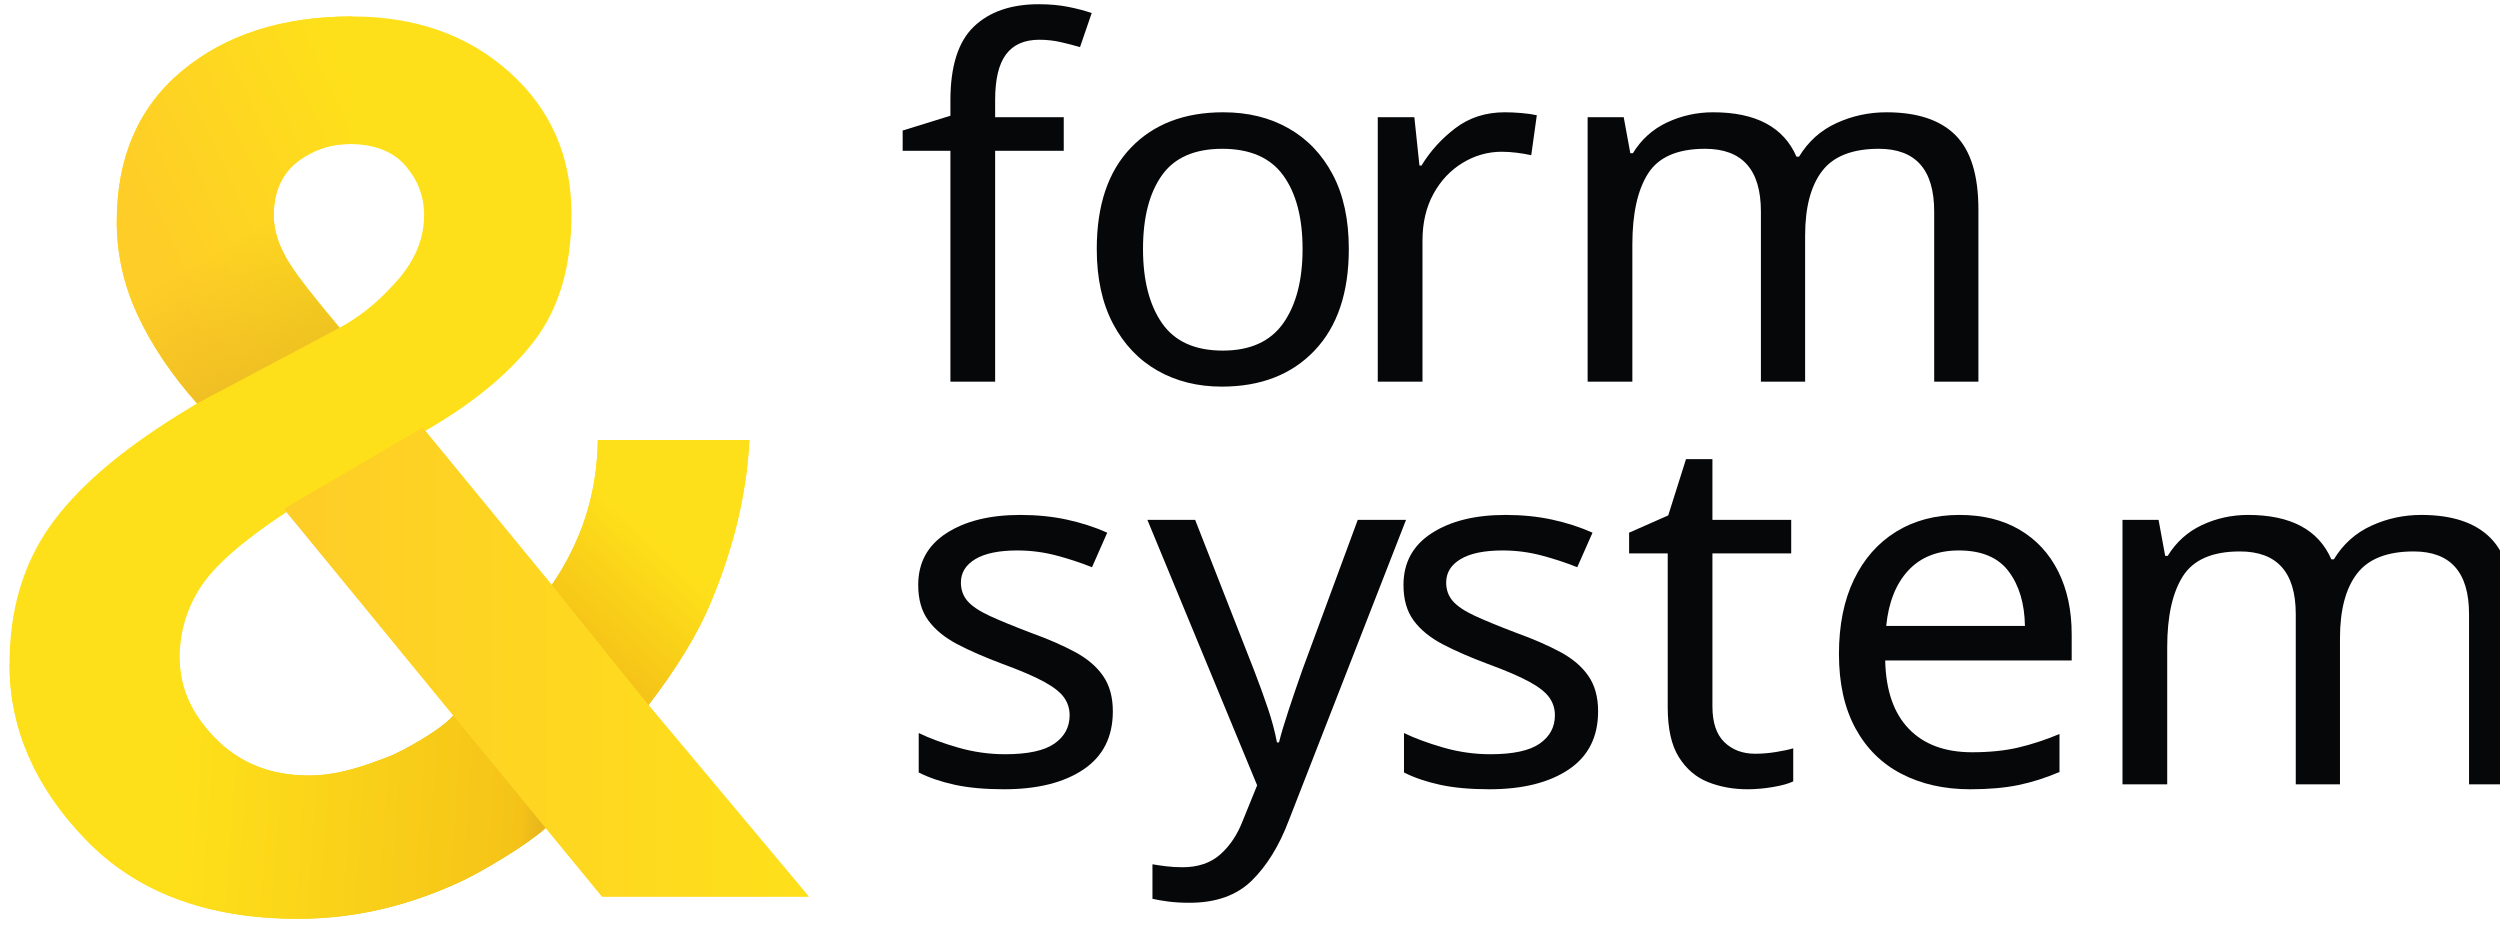
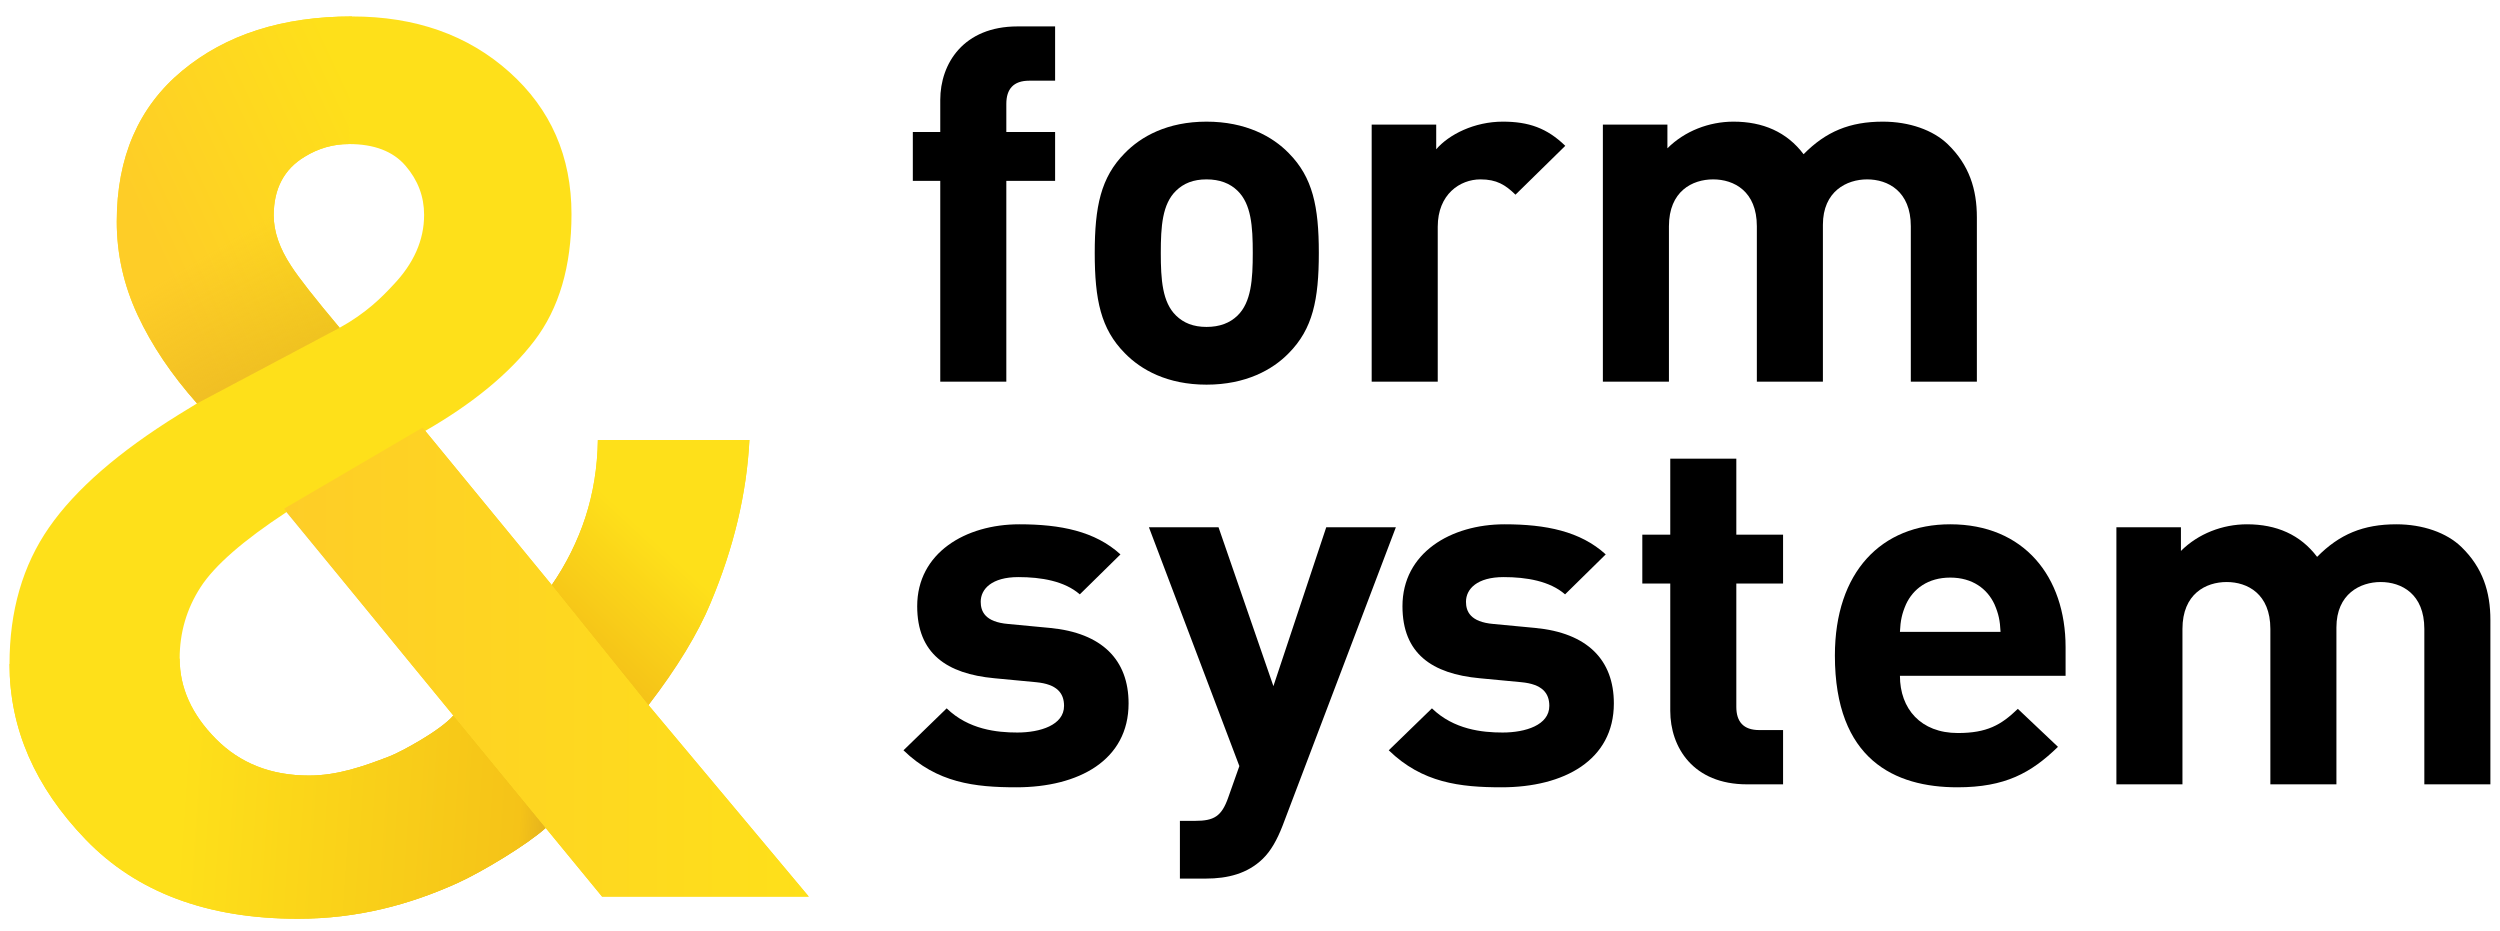
<svg xmlns="http://www.w3.org/2000/svg" version="1.1" id="formandsystem-font" x="0px" y="0px" width="1823.999px" height="679.182px" viewBox="0 0 1823.999 679.182" enable-background="new 0 0 1823.999 679.182" xml:space="preserve">
-   <path id="_x26_" fill="#FEE01A" d="M473.106,514.407l-0.19-0.235c20.439-26.703,36.376-52.154,45.527-74.302  c16.857-40.045,26.303-79.652,28.345-118.823H436.197c-0.301,19.814-3.327,38.611-9.077,56.383  c-5.423,16.756-14.543,34.791-24.47,49.494l-0.091-0.113l-92.294-112.439c34.924-20.121,61.432-41.987,79.508-65.6  c18.127-23.673,27.19-54.511,27.19-92.513c0-42.094-15.115-76.661-45.344-103.702c-30.23-27.034-68.492-40.556-114.793-40.556  c-50.727,0-92.015,13.209-123.864,39.614c-31.856,26.413-47.777,63.11-47.777,110.087c0,23.639,5.096,46.404,15.3,68.286  c10.197,21.885,24.622,43.331,43.275,64.34l-13.551,8.306c-43.713,27.109-75.186,54.504-94.419,82.193  c-19.234,27.689-28.85,60.917-28.85,99.678l0.383-0.012l-0.381,0.012c0,46.929,18.557,89.631,55.672,128.098  c37.115,38.474,88.661,57.707,154.646,57.707c43.89,0,81.772-10.412,116.208-25.927c18.006-8.113,51.242-28.194,64.654-40.333  l41.136,50.087h150.807L473.106,514.407z M222.381,114.308c9.972-6.134,20.701-9.2,32.191-9.2c18.434,0,32.182,5.259,41.253,15.771  c9.071,10.511,13.605,22.484,13.605,35.913c0,18.4-7.56,35.489-22.668,51.253c-7.861,8.469-19.395,20.302-38.994,31.097  c-18.14-21.61-29.922-36.644-35.359-45.113c-8.469-12.846-12.697-25.114-12.697-36.794  C199.712,137.673,207.265,123.365,222.381,114.308z M284.317,551.788c-19.376,7.483-38.18,14.05-58.936,14.05  c-27.58,0-50.188-8.899-67.829-26.699c-17.649-17.799-26.467-37.347-26.467-58.65l-0.002,0c0.002-18.963,5.084-36.332,15.258-52.086  c10.177-15.756,31.036-33.993,62.592-54.716l0.29-0.17l121.576,148.557C320.859,533.476,291.989,548.824,284.317,551.788z" />
+   <path id="_x26_" fill="#FEE01A" d="M473.106,514.407l-0.19-0.235c20.439-26.703,36.376-52.154,45.527-74.302  c16.857-40.045,26.303-79.652,28.345-118.823H436.197c-0.301,19.814-3.327,38.611-9.077,56.383  c-5.423,16.756-14.543,34.791-24.47,49.494l-0.091-0.113l-92.294-112.439c34.924-20.121,61.432-41.987,79.508-65.6  c18.127-23.673,27.19-54.511,27.19-92.513c0-42.094-15.115-76.661-45.344-103.702c-30.23-27.034-68.492-40.556-114.793-40.556  c-50.727,0-92.015,13.209-123.864,39.614c-31.856,26.413-47.777,63.11-47.777,110.087c0,23.639,5.096,46.404,15.3,68.286  c10.197,21.885,24.622,43.331,43.275,64.34l-13.551,8.306c-43.713,27.109-75.186,54.504-94.419,82.193  c-19.234,27.689-28.85,60.917-28.85,99.678l0.383-0.012l-0.381,0.012c0,46.929,18.557,89.631,55.672,128.098  c37.115,38.474,88.661,57.707,154.646,57.707c43.89,0,81.772-10.412,116.208-25.927c18.006-8.113,51.242-28.194,64.654-40.333  l41.136,50.087h150.807L473.106,514.407z M222.381,114.308c9.972-6.134,20.701-9.2,32.191-9.2c18.434,0,32.182,5.259,41.253,15.771  c9.071,10.511,13.605,22.484,13.605,35.913c0,18.4-7.56,35.489-22.668,51.253c-7.861,8.469-19.395,20.302-38.994,31.097  c-18.14-21.61-29.922-36.644-35.359-45.113c-8.469-12.846-12.697-25.114-12.697-36.794  C199.712,137.673,207.265,123.365,222.381,114.308z M284.317,551.788c-19.376,7.483-38.18,14.05-58.936,14.05  c-27.58,0-50.188-8.899-67.829-26.699c-17.649-17.799-26.467-37.347-26.467-58.65h-0.002c0.002-18.963,5.084-36.332,15.258-52.086  c10.177-15.756,31.036-33.993,62.592-54.716l0.29-0.17l121.576,148.557C320.859,533.476,291.989,548.824,284.317,551.788z" />
  <g id="gradient-overlays">
-     <linearGradient id="SVGID_1_" gradientUnits="userSpaceOnUse" x1="380.738" y1="107.34" x2="543.803" y2="183.379" gradientTransform="matrix(1 0 0 -1 -267.5 289.182)">
+     <linearGradient id="SVGID_1_" gradientUnits="userSpaceOnUse" x1="648.238" y1="343.66" x2="811.303" y2="267.622" gradientTransform="matrix(1 0 0 1 -535 -161.818)">
      <stop offset="0" style="stop-color:#FECD27" />
      <stop offset="1" style="stop-color:#FEE01A" />
    </linearGradient>
    <path fill="url(#SVGID_1_)" d="M143.76,294.328c-18.653-21.009-33.078-42.455-43.275-64.34c-10.204-21.883-15.3-44.648-15.3-68.287   c0-46.977,15.921-83.675,47.777-110.087C164.81,25.21,206.098,12,256.826,12l-2.254,93.107c-11.489,0-22.219,3.066-32.191,9.2   c-15.115,9.057-22.668,23.365-22.668,42.927c0,11.68,4.227,23.947,12.697,36.793c5.437,8.469,17.219,23.503,35.359,45.113   L143.76,294.328z" />
-     <linearGradient id="SVGID_2_" gradientUnits="userSpaceOnUse" x1="510.608" y1="-49.991" x2="620.029" y2="-170.78" gradientTransform="matrix(1 0 0 -1 -267.5 289.182)">
+     <linearGradient id="SVGID_2_" gradientUnits="userSpaceOnUse" x1="778.108" y1="500.991" x2="887.529" y2="621.78" gradientTransform="matrix(1 0 0 1 -535 -161.818)">
      <stop offset="0" style="stop-color:#E1AF1F" />
      <stop offset="0.141" style="stop-color:#E1AF1F;stop-opacity:0.859" />
      <stop offset="1" style="stop-color:#E1AF1F;stop-opacity:0" />
    </linearGradient>
    <polygon opacity="0.5" fill="url(#SVGID_2_)" enable-background="new    " points="208.935,373.688 300.802,485.549    330.799,522.074 330.799,522.074 398.121,604.049 439.257,654.137 590.064,654.137 473.106,514.407 402.559,426.811    309.971,314.545  " />
-     <linearGradient id="SVGID_3_" gradientUnits="userSpaceOnUse" x1="517.627" y1="47.869" x2="466.47" y2="133.132" gradientTransform="matrix(1 0 0 -1 -267.5 289.182)">
+     <linearGradient id="SVGID_3_" gradientUnits="userSpaceOnUse" x1="785.127" y1="403.131" x2="733.97" y2="317.868" gradientTransform="matrix(1 0 0 1 -535 -161.818)">
      <stop offset="0" style="stop-color:#E1AF1F" />
      <stop offset="0.141" style="stop-color:#E1AF1F;stop-opacity:0.859" />
      <stop offset="1" style="stop-color:#E1AF1F;stop-opacity:0" />
    </linearGradient>
    <path opacity="0.5" fill="url(#SVGID_3_)" enable-background="new    " d="M143.76,294.328   c-18.653-21.009-33.078-42.455-43.275-64.34c-10.204-21.883-15.3-44.648-15.3-68.287c0-46.977,15.921-83.675,47.777-110.087   C164.81,25.21,206.098,12,256.826,12l-2.254,93.107c-11.489,0-22.219,3.066-32.191,9.2c-15.115,9.057-22.668,23.365-22.668,42.927   c0,11.68,4.227,23.947,12.697,36.793c5.437,8.469,17.219,23.503,35.359,45.113L143.76,294.328z" />
-     <linearGradient id="SVGID_4_" gradientUnits="userSpaceOnUse" x1="676.544" y1="-177.954" x2="744.754" y2="-104.059" gradientTransform="matrix(1 0 0 -1 -267.5 289.182)">
+     <linearGradient id="SVGID_4_" gradientUnits="userSpaceOnUse" x1="944.044" y1="628.954" x2="1012.254" y2="555.06" gradientTransform="matrix(1 0 0 1 -535 -161.818)">
      <stop offset="0" style="stop-color:#E1AF1F" />
      <stop offset="0.141" style="stop-color:#E1AF1F;stop-opacity:0.859" />
      <stop offset="1" style="stop-color:#E1AF1F;stop-opacity:0" />
    </linearGradient>
    <path fill="url(#SVGID_4_)" d="M518.444,439.87c16.857-40.045,26.303-79.652,28.345-118.823H436.197   c-0.301,19.814-3.327,38.611-9.077,56.383c-5.751,17.771-13.94,34.233-24.561,49.381l70.548,87.596   C494.033,487.223,509.142,462.382,518.444,439.87z" />
-     <linearGradient id="SVGID_5_" gradientUnits="userSpaceOnUse" x1="672.389" y1="-302.745" x2="399.42" y2="-283.657" gradientTransform="matrix(1 0 0 -1 -267.5 289.182)">
+     <linearGradient id="SVGID_5_" gradientUnits="userSpaceOnUse" x1="939.889" y1="753.745" x2="666.92" y2="734.657" gradientTransform="matrix(1 0 0 1 -535 -161.818)">
      <stop offset="0" style="stop-color:#E1AF1F" />
      <stop offset="0.141" style="stop-color:#E1AF1F;stop-opacity:0.859" />
      <stop offset="1" style="stop-color:#E1AF1F;stop-opacity:0" />
    </linearGradient>
    <path fill="url(#SVGID_5_)" d="M6.941,484.505c0,46.929,18.557,89.631,55.672,128.098c37.115,38.474,88.661,57.707,154.646,57.707   c43.89,0,81.772-10.412,116.208-25.927c18.006-8.113,51.243-28.194,64.655-40.334l-67.323-81.975   c-9.94,11.402-38.81,26.75-46.482,29.714c-19.376,7.483-38.18,14.05-58.936,14.05c-27.58,0-50.188-8.899-67.829-26.699   c-17.649-17.799-26.467-37.347-26.467-58.65L6.941,484.505z" />
-     <linearGradient id="SVGID_6_" gradientUnits="userSpaceOnUse" x1="676.544" y1="-177.954" x2="744.754" y2="-104.059" gradientTransform="matrix(1 0 0 -1 -267.5 289.182)">
+     <linearGradient id="SVGID_6_" gradientUnits="userSpaceOnUse" x1="944.044" y1="628.954" x2="1012.254" y2="555.06" gradientTransform="matrix(1 0 0 1 -535 -161.818)">
      <stop offset="0" style="stop-color:#E1AF1F" />
      <stop offset="0.092" style="stop-color:#F5C318" />
      <stop offset="1" style="stop-color:#FEE01A" />
    </linearGradient>
    <path fill="url(#SVGID_6_)" d="M518.444,439.87c16.857-40.045,26.303-79.652,28.345-118.823H436.197   c-0.301,19.814-3.327,38.611-9.077,56.383c-5.751,17.771-13.94,34.233-24.561,49.381l70.548,87.596   C494.033,487.223,509.142,462.382,518.444,439.87z" />
-     <linearGradient id="SVGID_7_" gradientUnits="userSpaceOnUse" x1="672.389" y1="-302.745" x2="399.42" y2="-283.657" gradientTransform="matrix(1 0 0 -1 -267.5 289.182)">
+     <linearGradient id="SVGID_7_" gradientUnits="userSpaceOnUse" x1="939.889" y1="753.745" x2="666.92" y2="734.657" gradientTransform="matrix(1 0 0 1 -535 -161.818)">
      <stop offset="0" style="stop-color:#E1AF1F" />
      <stop offset="0.092" style="stop-color:#F5C318" />
      <stop offset="1" style="stop-color:#FEE01A" />
    </linearGradient>
    <path fill="url(#SVGID_7_)" d="M6.941,484.505c0,46.929,18.557,89.631,55.672,128.098c37.115,38.474,88.661,57.707,154.646,57.707   c43.89,0,81.772-10.412,116.208-25.927c18.006-8.113,51.243-28.194,64.655-40.334l-67.323-81.975   c-9.94,11.402-38.81,26.75-46.482,29.714c-19.376,7.483-38.18,14.05-58.936,14.05c-27.58,0-50.188-8.899-67.829-26.699   c-17.649-17.799-26.467-37.347-26.467-58.65L6.941,484.505z" />
-     <linearGradient id="SVGID_8_" gradientUnits="userSpaceOnUse" x1="857.564" y1="-193.878" x2="474.769" y2="-193.878" gradientTransform="matrix(1 0 0 -1 -267.5 289.182)">
+     <linearGradient id="SVGID_8_" gradientUnits="userSpaceOnUse" x1="1125.064" y1="644.878" x2="742.269" y2="644.878" gradientTransform="matrix(1 0 0 1 -535 -161.818)">
      <stop offset="0" style="stop-color:#FEE01A" />
      <stop offset="1" style="stop-color:#FECD27" />
    </linearGradient>
    <polygon fill="url(#SVGID_8_)" points="207.269,371.126 300.802,485.549 330.799,522.074 330.799,522.074 398.121,604.049    439.257,654.137 590.064,654.137 473.106,514.407 402.559,426.811 308.304,311.983  " />
  </g>
-   <text transform="matrix(1.0298 0 0 1 653.0186 278.4844)" fill="#060709" font-family="'DINPro-Bold'" font-size="360.016">f</text>
-   <text transform="matrix(1.0298 0 0 1 779.8105 278.4844)" fill="#060709" font-family="'DINPro-Bold'" font-size="360.016" letter-spacing="-5.826">o</text>
-   <text transform="matrix(1.0298 0 0 1 973.71 278.4844)" fill="#060709" font-family="'DINPro-Bold'" font-size="360.016">rm</text>
-   <text transform="matrix(1.0298 0 0 1 651.0186 572.2539)" fill="#060709" font-family="'DINPro-Bold'" font-size="360.016">s</text>
-   <text transform="matrix(1.0298 0 0 1 836.7588 572.2539)" fill="#060709" font-family="'DINPro-Bold'" font-size="360.016" letter-spacing="-12.624">y</text>
-   <text transform="matrix(1.0298 0 0 1 1005.072 572.2539)" fill="#060709" font-family="'DINPro-Bold'" font-size="360.016">st</text>
-   <text transform="matrix(1.0298 0 0 1 1321.311 572.2539)" fill="#060709" font-family="'DINPro-Bold'" font-size="360.016" letter-spacing="-5.826">e</text>
-   <text transform="matrix(1.0298 0 0 1 1517.058 572.2539)" fill="#060709" font-family="'DINPro-Bold'" font-size="360.016">m</text>
+   <g enable-background="new    ">
+     <path d="M734.212,131.958v146.526h-48.196V131.958h-20.021V96.317h20.021V72.916c0-26.642,17.054-53.643,56.353-53.643h27.436   v39.602h-18.908c-11.493,0-16.684,6.121-16.684,16.921v20.521h35.592v35.642H734.212z" />
+   </g>
+   <g enable-background="new    ">
+     <path d="M940.341,257.604c-11.863,12.24-31.512,23.041-60.059,23.041c-28.548,0-47.826-10.801-59.69-23.041   c-17.425-17.641-21.873-38.882-21.873-73.083c0-33.841,4.448-55.082,21.873-72.723c11.864-12.24,31.143-23.041,59.69-23.041   c28.547,0,48.196,10.801,60.059,23.041c17.426,17.641,21.875,38.882,21.875,72.723   C962.216,218.722,957.767,239.963,940.341,257.604z M902.897,139.158c-5.562-5.4-12.977-8.28-22.615-8.28   c-9.64,0-16.684,2.88-22.245,8.28c-10.01,9.721-11.122,25.921-11.122,45.362c0,19.441,1.112,36.002,11.122,45.722   c5.562,5.4,12.605,8.28,22.245,8.28c9.639,0,17.054-2.88,22.615-8.28c10.01-9.72,11.122-26.281,11.122-45.722   C914.019,165.08,912.908,148.879,902.897,139.158z" />
+   </g>
+   <g enable-background="new    ">
+     <path d="M1105.695,142.039c-7.414-7.201-13.717-11.161-25.58-11.161c-14.83,0-31.143,10.8-31.143,34.562v113.045h-48.197V90.916   h47.084v18.001c9.27-10.801,27.807-20.161,48.568-20.161c18.908,0,32.254,4.68,45.602,17.641L1105.695,142.039z" />
+     <path d="M1394.128,278.485V165.08c0-25.562-16.684-34.202-31.883-34.202c-14.83,0-32.256,8.64-32.256,33.122v114.485h-48.195   V165.08c0-25.562-16.684-34.202-31.885-34.202c-15.199,0-32.254,8.64-32.254,34.202v113.405h-48.197V90.916h47.084v17.281   c12.605-12.601,30.402-19.441,48.197-19.441c21.504,0,38.928,7.561,51.162,23.761c16.312-16.561,33.738-23.761,57.836-23.761   c19.279,0,36.703,6.121,47.455,16.561c15.572,15.121,21.133,32.761,21.133,53.282v119.885H1394.128z" />
+   </g>
+   <g enable-background="new    ">
+     <path d="M741.48,574.414c-30.4,0-57.836-3.24-82.305-27.001l31.514-30.602c15.941,15.48,36.703,17.641,51.533,17.641   c16.683,0,34.108-5.4,34.108-19.44c0-9.36-5.19-15.841-20.392-17.281l-30.4-2.88c-34.85-3.24-56.354-18.001-56.354-52.562   c0-38.882,35.221-59.763,74.52-59.763c30.03,0,55.241,5.04,73.778,21.961l-29.66,29.161c-11.122-9.72-28.176-12.601-44.859-12.601   c-19.278,0-27.436,8.641-27.436,18.001c0,6.841,2.967,14.761,20.021,16.201l30.401,2.88c38.187,3.601,57.465,23.401,57.465,55.082   C823.415,554.613,787.082,574.414,741.48,574.414z" />
+   </g>
+   <g enable-background="new    ">
+     <path d="M935.748,602.495c-4.078,10.44-8.527,18.361-14.459,24.121c-11.123,10.801-25.582,14.4-41.524,14.4h-18.907v-42.121h11.122   c13.718,0,19.278-3.24,24.099-16.921l8.156-23.041l-65.992-174.248h50.791l40.041,115.925l38.557-115.925h50.793L935.748,602.495z" />
+   </g>
+   <g enable-background="new    ">
+     <path d="M1095.535,574.414c-30.4,0-57.836-3.24-82.305-27.001l31.514-30.602c15.941,15.48,36.703,17.641,51.533,17.641   c16.682,0,34.107-5.4,34.107-19.44c0-9.36-5.189-15.841-20.391-17.281l-30.4-2.88c-34.85-3.24-56.354-18.001-56.354-52.562   c0-38.882,35.221-59.763,74.52-59.763c30.029,0,55.24,5.04,73.777,21.961l-29.66,29.161c-11.121-9.72-28.176-12.601-44.859-12.601   c-19.277,0-27.436,8.641-27.436,18.001c0,6.841,2.967,14.761,20.021,16.201l30.4,2.88c38.188,3.601,57.465,23.401,57.465,55.082   C1177.468,554.613,1141.136,574.414,1095.535,574.414z" />
+     <path d="M1274.603,572.254c-39.299,0-55.982-27.001-55.982-53.643v-92.884h-20.391v-35.642h20.391v-55.442h48.197v55.442h34.107   v35.642h-34.107v90.004c0,10.801,5.189,16.921,16.684,16.921h17.424v39.602H1274.603z" />
+   </g>
+   <g enable-background="new    ">
+     <path d="M1386.191,493.051c0,24.121,15.199,41.762,42.264,41.762c21.133,0,31.514-5.761,43.748-17.641l29.289,27.721   c-19.65,19.081-38.557,29.521-73.408,29.521c-45.6,0-89.348-20.161-89.348-96.124c0-61.203,34.107-95.765,84.158-95.765   c53.758,0,84.158,38.161,84.158,89.645v20.881H1386.191z M1455.148,440.848c-5.189-11.16-15.941-19.44-32.254-19.44   s-27.064,8.28-32.254,19.44c-2.967,6.841-4.078,11.881-4.449,20.161h73.406C1459.226,452.729,1458.115,447.689,1455.148,440.848z" />
+   </g>
+   <g enable-background="new    ">
+     <path d="M1768.792,572.254V458.849c0-25.561-16.684-34.201-31.885-34.201c-14.83,0-32.254,8.641-32.254,33.121v114.485h-48.197   V458.849c0-25.561-16.684-34.201-31.883-34.201c-15.201,0-32.256,8.641-32.256,34.201v113.405h-48.195V384.686h47.084v17.28   c12.605-12.601,30.4-19.44,48.195-19.44c21.504,0,38.93,7.561,51.164,23.761c16.312-16.561,33.736-23.761,57.836-23.761   c19.277,0,36.703,6.12,47.455,16.561c15.57,15.121,21.131,32.762,21.131,53.282v119.886H1768.792z" />
+   </g>
</svg>
